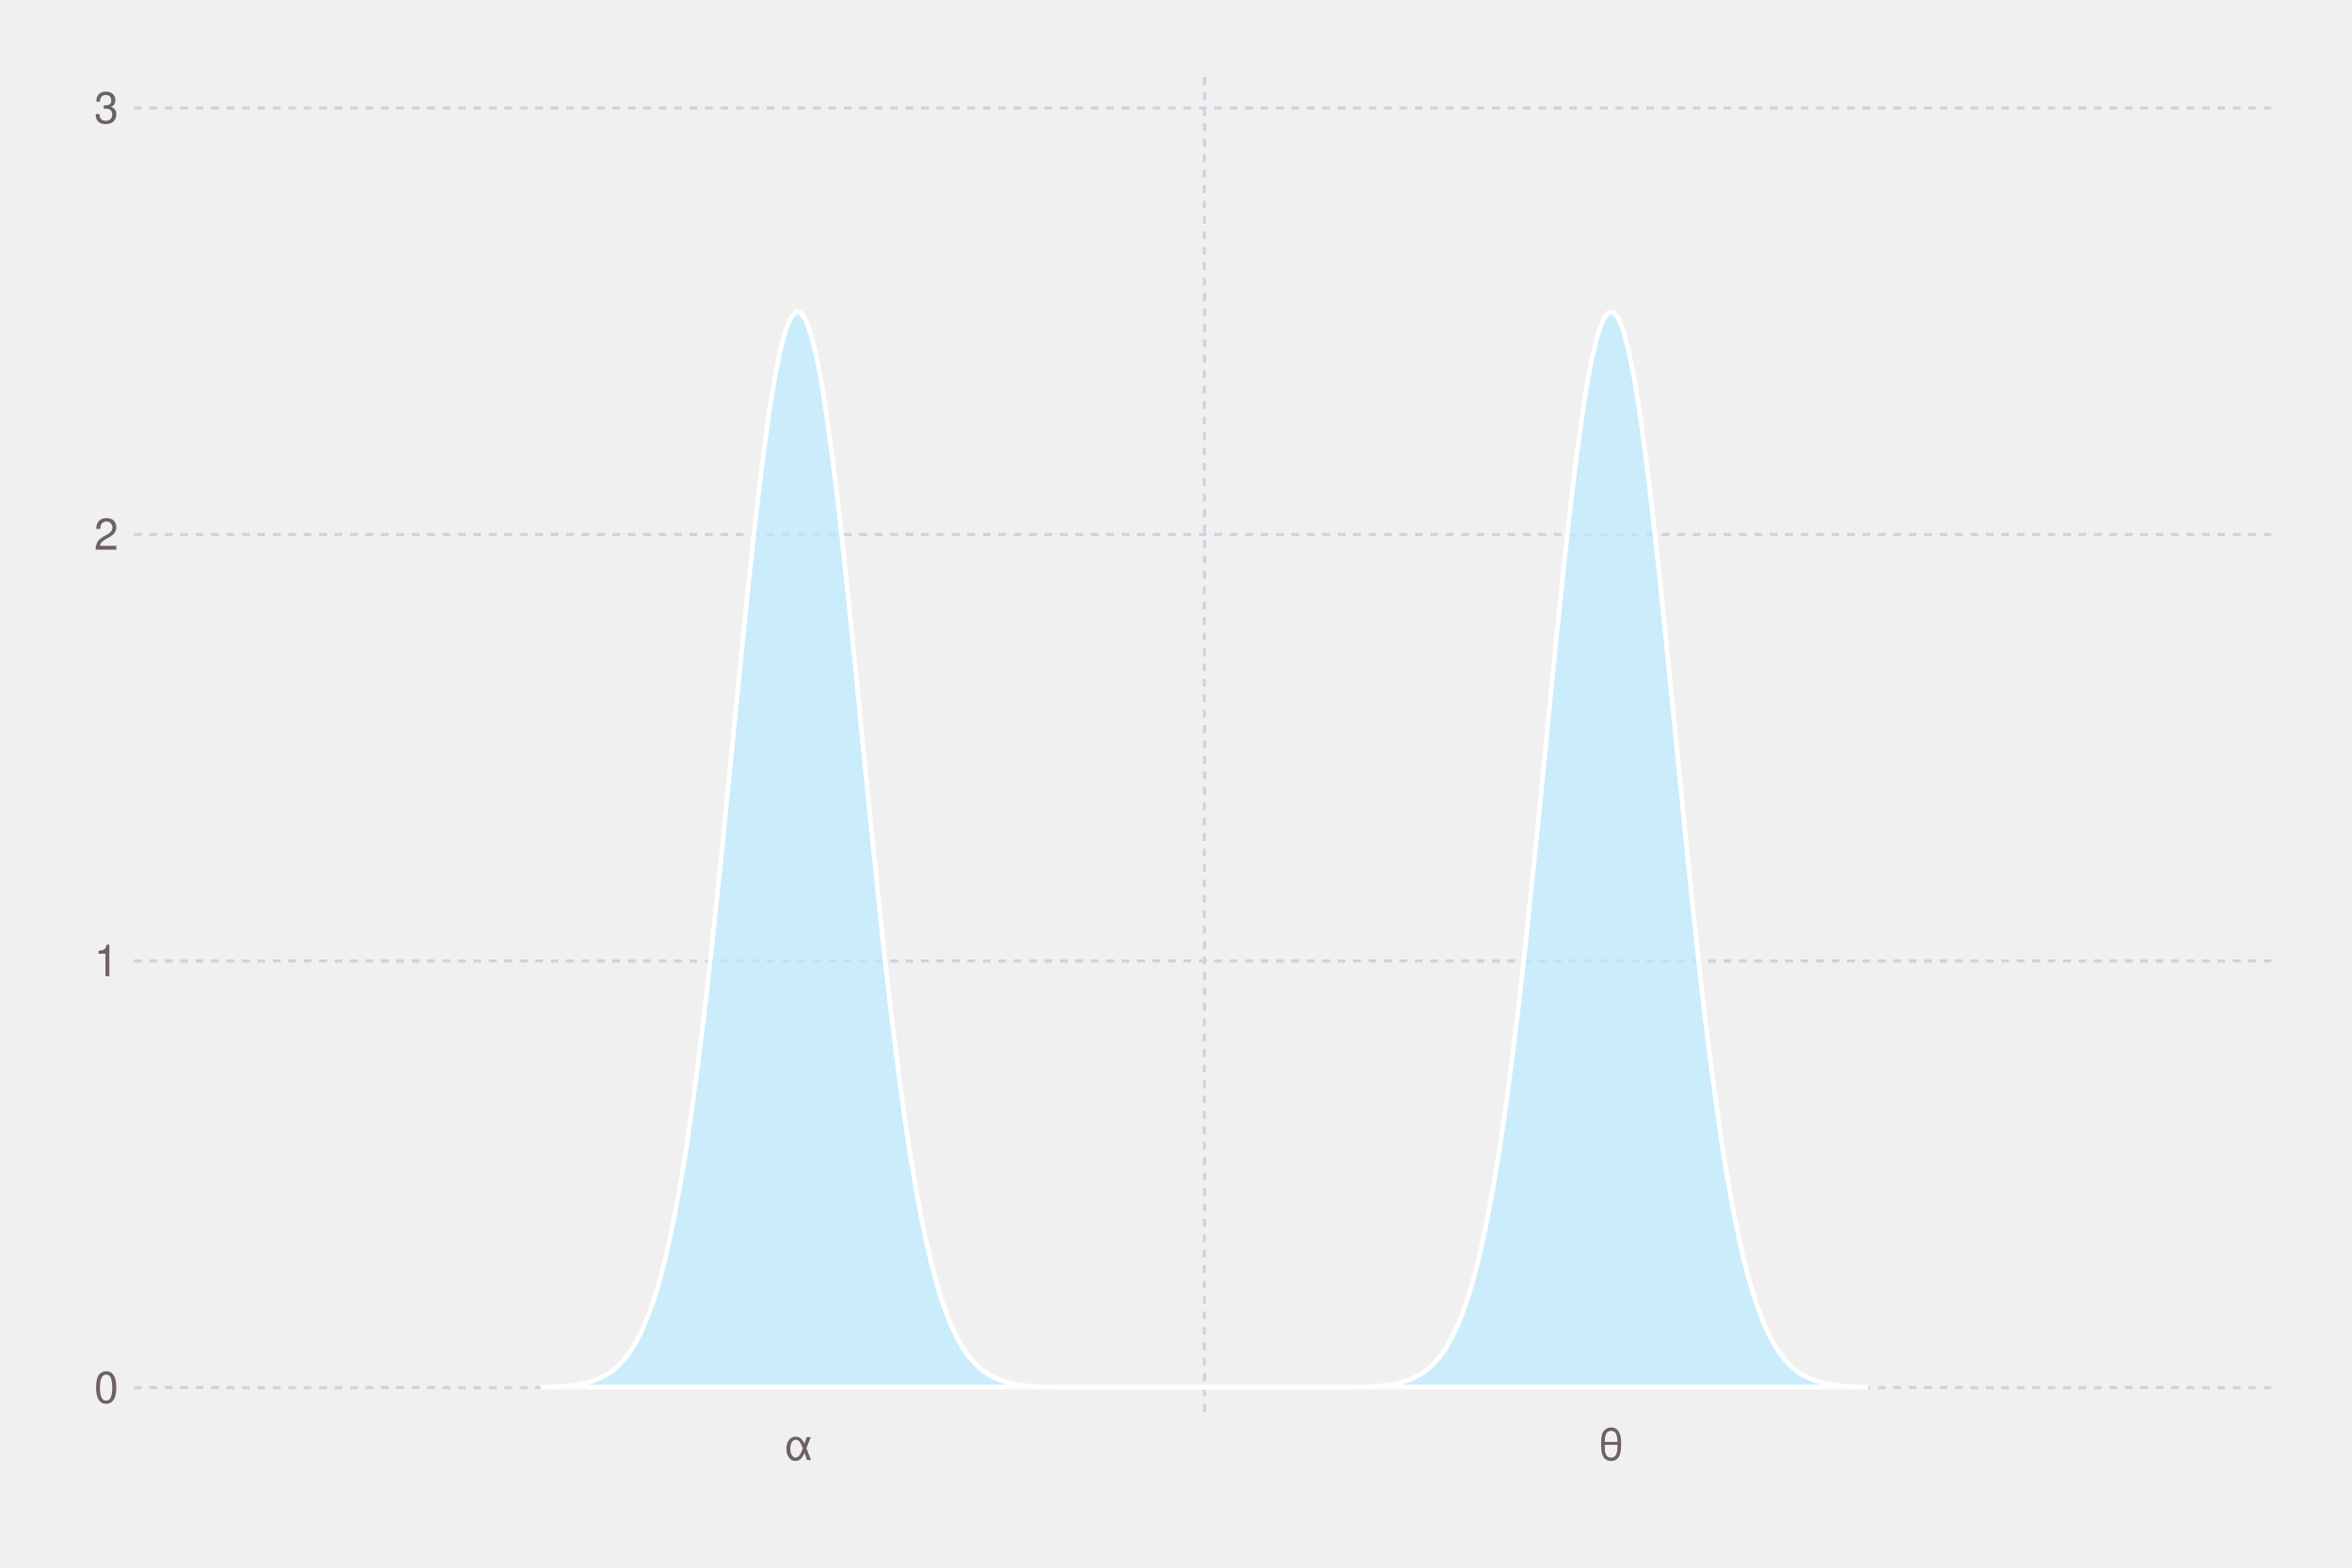
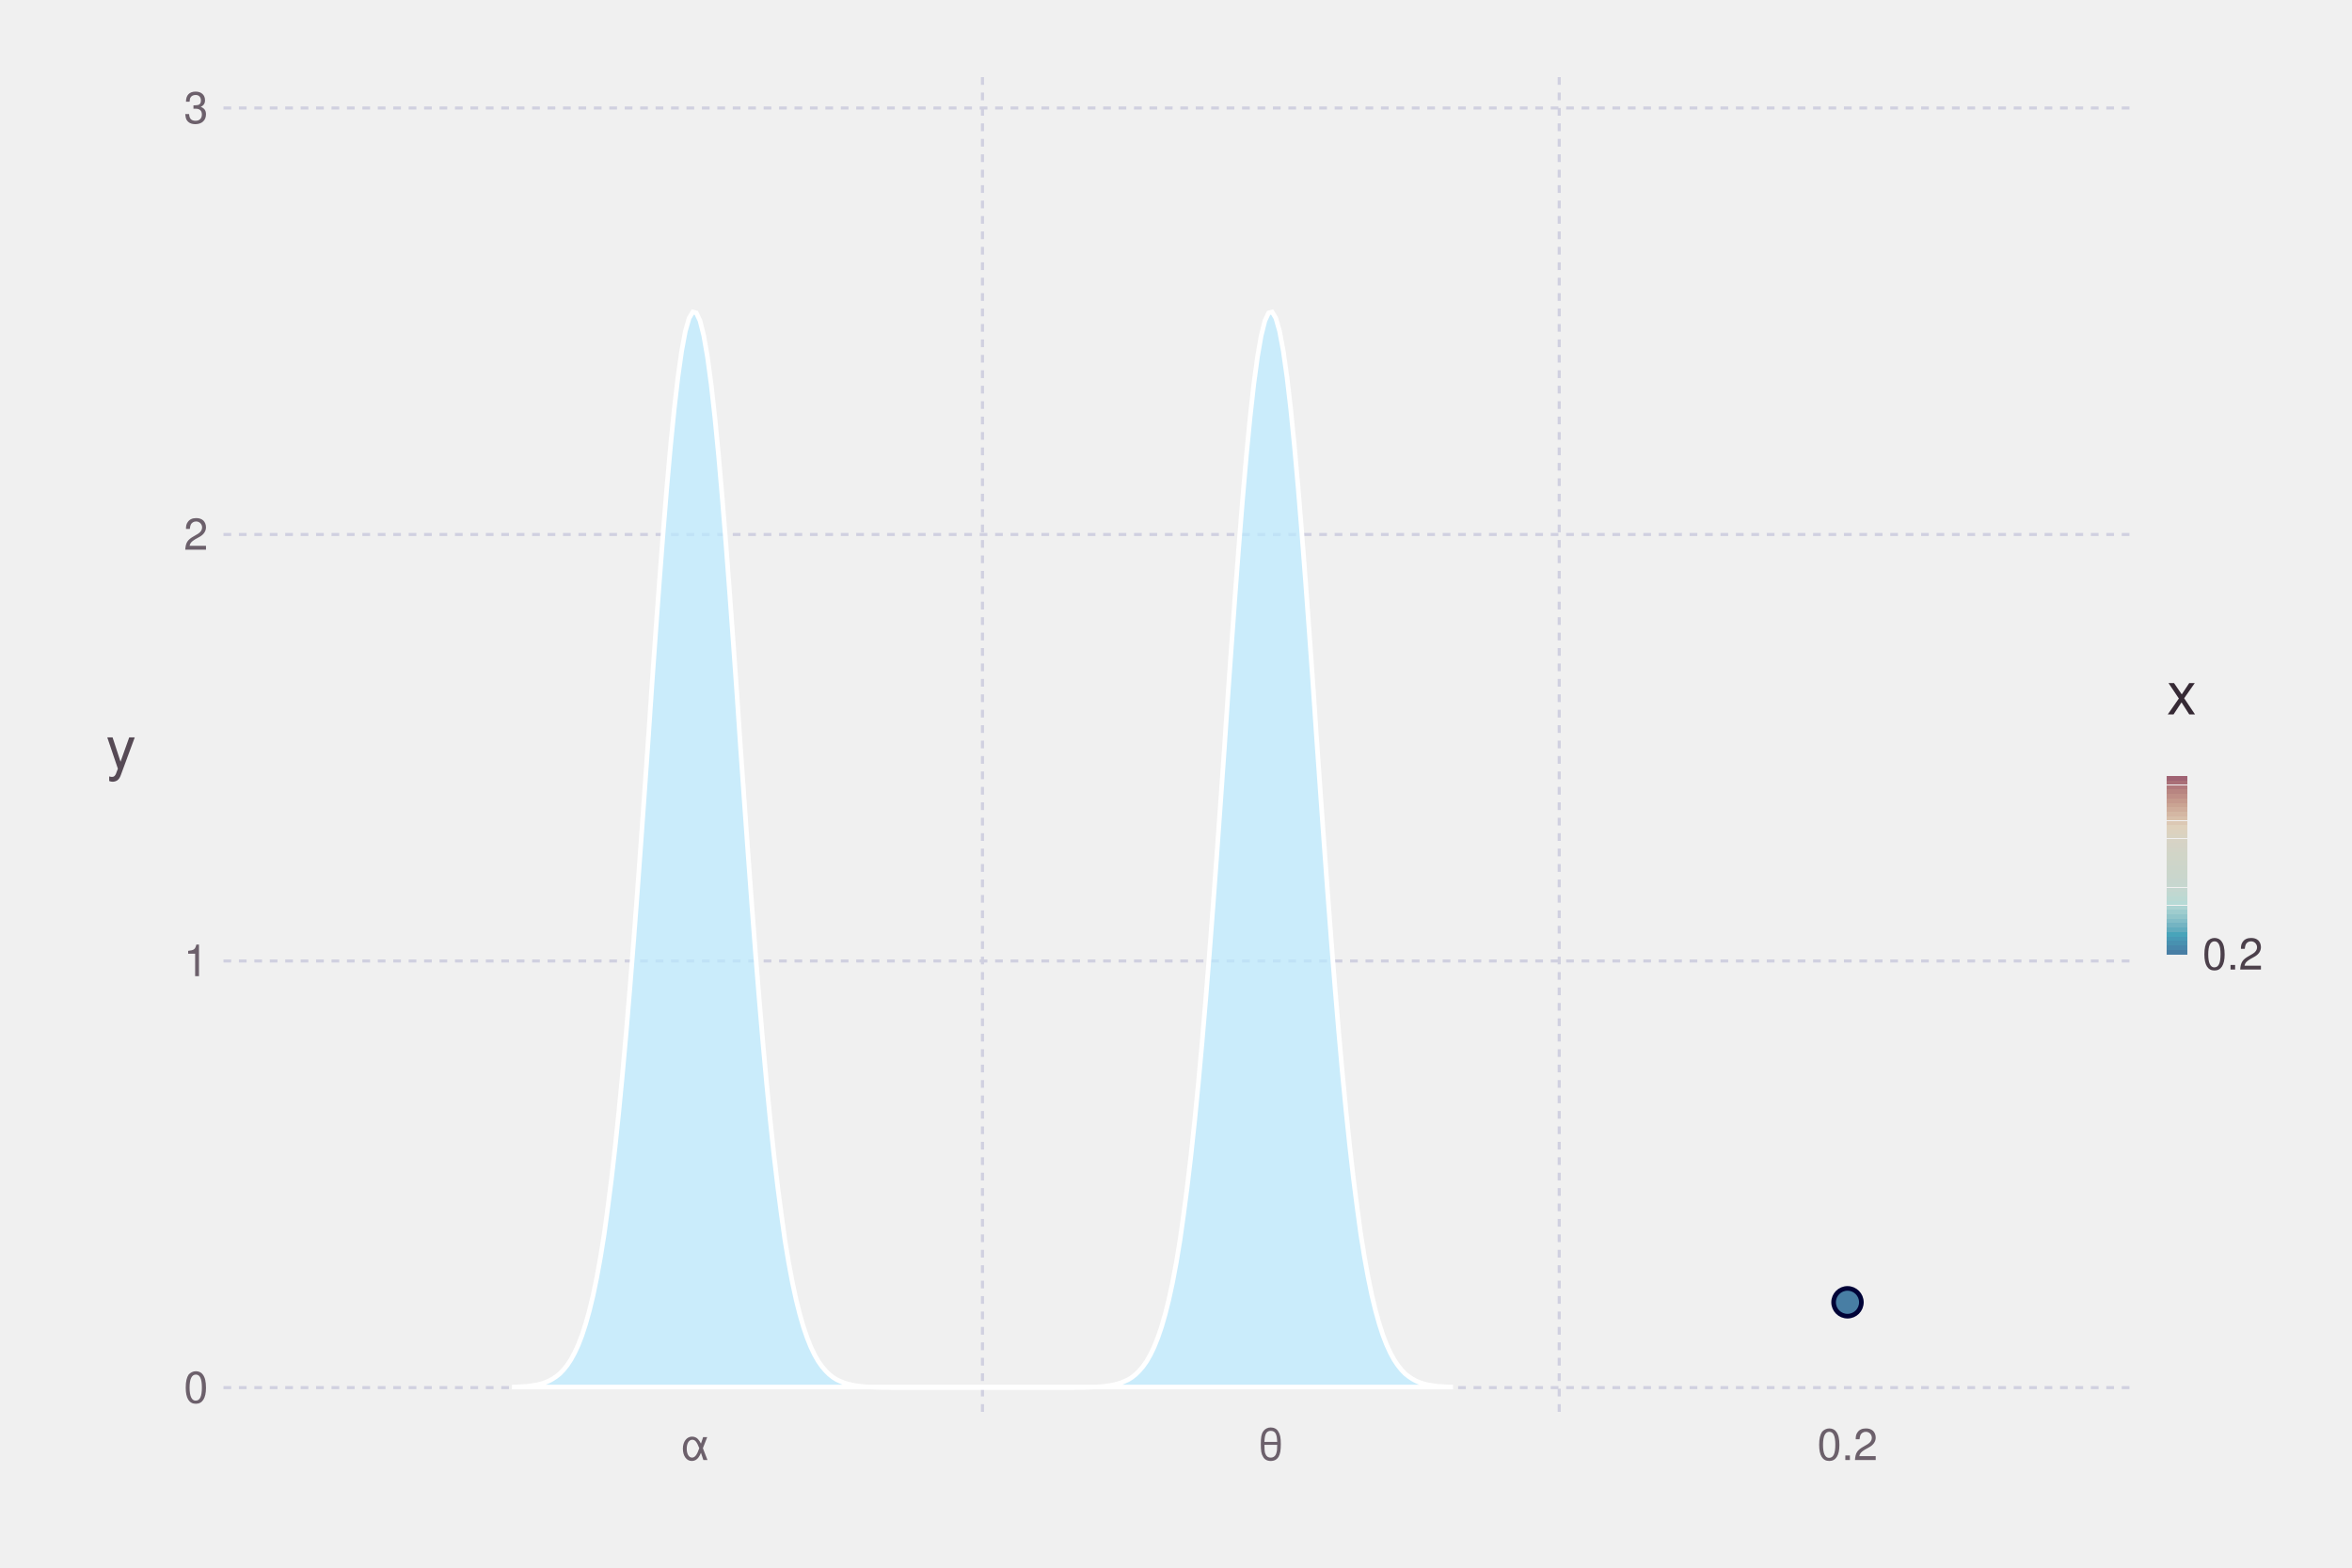
<svg xmlns="http://www.w3.org/2000/svg" version="1.2" width="152.4mm" height="101.6mm" viewBox="0 0 152.4 101.6" stroke="none" fill="#000000" stroke-width="0.3" font-size="3.88">
  <defs>
    <marker id="arrow" markerWidth="15" markerHeight="7" refX="5" refY="3.5" orient="auto" markerUnits="strokeWidth">
      <path d="M0,0 L15,3.5 L0,7 z" stroke="context-stroke" fill="context-stroke" />
    </marker>
  </defs>
-   <g class="plotroot yscalable" id="img-5689b431-1">
-     <g class="guide xlabels" font-size="2.82" font-family="'PT Sans Caption','Helvetica Neue','Helvetica',sans-serif" fill="#6C606B" id="img-5689b431-2">
-       <g transform="translate(51.68,92.93)">
+   <g class="plotroot yscalable" id="img-3356a07e-1">
+     <g class="guide xlabels" font-size="2.82" font-family="'PT Sans Caption','Helvetica Neue','Helvetica',sans-serif" fill="#6C606B" id="img-3356a07e-2">
+       <g transform="translate(44.97,92.93)">
        <g class="primitive">
          <text text-anchor="middle" dy="0.6em">α</text>
        </g>
      </g>
-       <g transform="translate(104.39,92.93)">
+       <g transform="translate(82.34,92.93)">
        <g class="primitive">
          <text text-anchor="middle" dy="0.6em">θ</text>
        </g>
      </g>
-     </g>
-     <g clip-path="url(#img-5689b431-3)">
-       <g id="img-5689b431-4">
-         <g pointer-events="visible" stroke-width="0.3" fill="#000000" fill-opacity="0.000" stroke="#000000" stroke-opacity="0.000" class="guide background" id="img-5689b431-5">
-           <g transform="translate(78.04,48.46)" id="img-5689b431-6">
-             <path d="M-69.36,-43.46 L69.36,-43.46 69.36,43.46 -69.36,43.46  z" class="primitive" />
-           </g>
-         </g>
-         <g class="guide ygridlines xfixed" stroke-dasharray="0.5,0.5" stroke-width="0.2" stroke="#D0D0E0" id="img-5689b431-7">
-           <g transform="translate(78.04,89.93)" id="img-5689b431-8">
-             <path fill="none" d="M-69.36,0 L69.36,0 " class="primitive" />
-           </g>
-           <g transform="translate(78.04,62.28)" id="img-5689b431-9">
-             <path fill="none" d="M-69.36,0 L69.36,0 " class="primitive" />
-           </g>
-           <g transform="translate(78.04,34.64)" id="img-5689b431-10">
-             <path fill="none" d="M-69.36,0 L69.36,0 " class="primitive" />
-           </g>
-           <g transform="translate(78.04,7)" id="img-5689b431-11">
-             <path fill="none" d="M-69.36,0 L69.36,0 " class="primitive" />
-           </g>
-         </g>
-         <g class="guide xgridlines yfixed" stroke-dasharray="0.5,0.5" stroke-width="0.2" stroke="#D0D0E0" id="img-5689b431-12">
-           <g transform="translate(78.04,48.46)" id="img-5689b431-13">
+       <g transform="translate(119.71,92.93)">
+         <g class="primitive">
+           <text text-anchor="middle" dy="0.6em">0.2</text>
+         </g>
+       </g>
+     </g>
+     <g class="guide colorkey" id="img-3356a07e-3">
+       <g font-size="2.82" font-family="'PT Sans','Helvetica Neue','Helvetica',sans-serif" fill="#4C404B" id="img-3356a07e-4">
+         <g transform="translate(142.71,61.85)">
+           <g class="primitive">
+             <text dy="0.35em">0.2</text>
+           </g>
+         </g>
+       </g>
+       <g shape-rendering="crispEdges" fill-opacity="0.7" stroke="#000000" stroke-opacity="0.000" id="img-3356a07e-5">
+         <g transform="translate(141.06,61.71)" fill="#004D84">
+           <path d="M-0.66,-0.14 L0.66,-0.14 0.66,0.14 -0.66,0.14  z" class="primitive" />
+         </g>
+         <g transform="translate(141.06,61.42)" fill="#005B8D">
+           <path d="M-0.66,-0.14 L0.66,-0.14 0.66,0.14 -0.66,0.14  z" class="primitive" />
+         </g>
+         <g transform="translate(141.06,61.13)" fill="#006995">
+           <path d="M-0.66,-0.14 L0.66,-0.14 0.66,0.14 -0.66,0.14  z" class="primitive" />
+         </g>
+         <g transform="translate(141.06,60.84)" fill="#00769D">
+           <path d="M-0.66,-0.14 L0.66,-0.14 0.66,0.14 -0.66,0.14  z" class="primitive" />
+         </g>
+         <g transform="translate(141.06,60.55)" fill="#0083A3">
+           <path d="M-0.66,-0.14 L0.66,-0.14 0.66,0.14 -0.66,0.14  z" class="primitive" />
+         </g>
+         <g transform="translate(141.06,60.26)" fill="#278FA9">
+           <path d="M-0.66,-0.14 L0.66,-0.14 0.66,0.14 -0.66,0.14  z" class="primitive" />
+         </g>
+         <g transform="translate(141.06,59.97)" fill="#409BAF">
+           <path d="M-0.66,-0.14 L0.66,-0.14 0.66,0.14 -0.66,0.14  z" class="primitive" />
+         </g>
+         <g transform="translate(141.06,59.68)" fill="#55A7B5">
+           <path d="M-0.66,-0.14 L0.66,-0.14 0.66,0.14 -0.66,0.14  z" class="primitive" />
+         </g>
+         <g transform="translate(141.06,59.4)" fill="#69B2BA">
+           <path d="M-0.66,-0.14 L0.66,-0.14 0.66,0.14 -0.66,0.14  z" class="primitive" />
+         </g>
+         <g transform="translate(141.06,59.11)" fill="#7BBCC0">
+           <path d="M-0.66,-0.14 L0.66,-0.14 0.66,0.14 -0.66,0.14  z" class="primitive" />
+         </g>
+         <g transform="translate(141.06,58.82)" fill="#8DC6C5">
+           <path d="M-0.66,-0.14 L0.66,-0.14 0.66,0.14 -0.66,0.14  z" class="primitive" />
+         </g>
+         <g transform="translate(141.06,58.53)" fill="#9ED0CB">
+           <path d="M-0.66,-0.14 L0.66,-0.14 0.66,0.14 -0.66,0.14  z" class="primitive" />
+         </g>
+         <g transform="translate(141.06,58.24)" fill="#A5CFC7">
+           <path d="M-0.66,-0.14 L0.66,-0.14 0.66,0.14 -0.66,0.14  z" class="primitive" />
+         </g>
+         <g transform="translate(141.06,57.95)" fill="#ABCEC4">
+           <path d="M-0.66,-0.14 L0.66,-0.14 0.66,0.14 -0.66,0.14  z" class="primitive" />
+         </g>
+         <g transform="translate(141.06,57.66)" fill="#B1CCC2">
+           <path d="M-0.66,-0.14 L0.66,-0.14 0.66,0.14 -0.66,0.14  z" class="primitive" />
+         </g>
+         <g transform="translate(141.06,57.37)" fill="#B5CCC1">
+           <path d="M-0.66,-0.14 L0.66,-0.14 0.66,0.14 -0.66,0.14  z" class="primitive" />
+         </g>
+         <g transform="translate(141.06,57.09)" fill="#B7CBBF">
+           <path d="M-0.66,-0.14 L0.66,-0.14 0.66,0.14 -0.66,0.14  z" class="primitive" />
+         </g>
+         <g transform="translate(141.06,56.8)" fill="#B9CBBD">
+           <path d="M-0.66,-0.14 L0.66,-0.14 0.66,0.14 -0.66,0.14  z" class="primitive" />
+         </g>
+         <g transform="translate(141.06,56.51)" fill="#BBCBBB">
+           <path d="M-0.66,-0.14 L0.66,-0.14 0.66,0.14 -0.66,0.14  z" class="primitive" />
+         </g>
+         <g transform="translate(141.06,56.22)" fill="#BDCABA">
+           <path d="M-0.66,-0.14 L0.66,-0.14 0.66,0.14 -0.66,0.14  z" class="primitive" />
+         </g>
+         <g transform="translate(141.06,55.93)" fill="#BFCAB8">
+           <path d="M-0.66,-0.14 L0.66,-0.14 0.66,0.14 -0.66,0.14  z" class="primitive" />
+         </g>
+         <g transform="translate(141.06,55.64)" fill="#C2C9B7">
+           <path d="M-0.66,-0.14 L0.66,-0.14 0.66,0.14 -0.66,0.14  z" class="primitive" />
+         </g>
+         <g transform="translate(141.06,55.35)" fill="#C4C9B6">
+           <path d="M-0.66,-0.14 L0.66,-0.14 0.66,0.14 -0.66,0.14  z" class="primitive" />
+         </g>
+         <g transform="translate(141.06,55.06)" fill="#C6C8B5">
+           <path d="M-0.66,-0.14 L0.66,-0.14 0.66,0.14 -0.66,0.14  z" class="primitive" />
+         </g>
+         <g transform="translate(141.06,54.78)" fill="#C9C7B4">
+           <path d="M-0.66,-0.14 L0.66,-0.14 0.66,0.14 -0.66,0.14  z" class="primitive" />
+         </g>
+         <g transform="translate(141.06,54.49)" fill="#CCC7B2">
+           <path d="M-0.66,-0.14 L0.66,-0.14 0.66,0.14 -0.66,0.14  z" class="primitive" />
+         </g>
+         <g transform="translate(141.06,54.2)" fill="#CFC6AE">
+           <path d="M-0.66,-0.14 L0.66,-0.14 0.66,0.14 -0.66,0.14  z" class="primitive" />
+         </g>
+         <g transform="translate(141.06,53.91)" fill="#D4C5AA">
+           <path d="M-0.66,-0.14 L0.66,-0.14 0.66,0.14 -0.66,0.14  z" class="primitive" />
+         </g>
+         <g transform="translate(141.06,53.62)" fill="#D8C3A6">
+           <path d="M-0.66,-0.14 L0.66,-0.14 0.66,0.14 -0.66,0.14  z" class="primitive" />
+         </g>
+         <g transform="translate(141.06,53.33)" fill="#D3B79A">
+           <path d="M-0.66,-0.14 L0.66,-0.14 0.66,0.14 -0.66,0.14  z" class="primitive" />
+         </g>
+         <g transform="translate(141.06,53.04)" fill="#CDAB8E">
+           <path d="M-0.66,-0.14 L0.66,-0.14 0.66,0.14 -0.66,0.14  z" class="primitive" />
+         </g>
+         <g transform="translate(141.06,52.75)" fill="#C89E82">
+           <path d="M-0.66,-0.14 L0.66,-0.14 0.66,0.14 -0.66,0.14  z" class="primitive" />
+         </g>
+         <g transform="translate(141.06,52.47)" fill="#C19177">
+           <path d="M-0.66,-0.14 L0.66,-0.14 0.66,0.14 -0.66,0.14  z" class="primitive" />
+         </g>
+         <g transform="translate(141.06,52.18)" fill="#BA836C">
+           <path d="M-0.66,-0.14 L0.66,-0.14 0.66,0.14 -0.66,0.14  z" class="primitive" />
+         </g>
+         <g transform="translate(141.06,51.89)" fill="#B27563">
+           <path d="M-0.66,-0.14 L0.66,-0.14 0.66,0.14 -0.66,0.14  z" class="primitive" />
+         </g>
+         <g transform="translate(141.06,51.6)" fill="#AA665A">
+           <path d="M-0.66,-0.14 L0.66,-0.14 0.66,0.14 -0.66,0.14  z" class="primitive" />
+         </g>
+         <g transform="translate(141.06,51.31)" fill="#A05752">
+           <path d="M-0.66,-0.14 L0.66,-0.14 0.66,0.14 -0.66,0.14  z" class="primitive" />
+         </g>
+         <g transform="translate(141.06,51.02)" fill="#96484A">
+           <path d="M-0.66,-0.14 L0.66,-0.14 0.66,0.14 -0.66,0.14  z" class="primitive" />
+         </g>
+         <g transform="translate(141.06,50.73)" fill="#8B3844">
+           <path d="M-0.66,-0.14 L0.66,-0.14 0.66,0.14 -0.66,0.14  z" class="primitive" />
+         </g>
+         <g transform="translate(141.06,50.44)" fill="#7E273E">
+           <path d="M-0.66,-0.14 L0.66,-0.14 0.66,0.14 -0.66,0.14  z" class="primitive" />
+         </g>
+         <g stroke="#FFFFFF" stroke-width="0.2" id="img-3356a07e-6">
+           <g transform="translate(141.06,61.85)">
+             <path fill="none" d="M-0.66,0 L0.66,0 " class="primitive" />
+           </g>
+         </g>
+       </g>
+       <g fill="#362A35" font-size="3.88" font-family="'PT Sans','Helvetica Neue','Helvetica',sans-serif" stroke="#000000" stroke-opacity="0.000" id="img-3356a07e-7">
+         <g transform="translate(140.4,46.3)">
+           <g class="primitive">
+             <text dy="-0em">x</text>
+           </g>
+         </g>
+       </g>
+     </g>
+     <g clip-path="url(#img-3356a07e-8)">
+       <g id="img-3356a07e-9">
+         <g pointer-events="visible" stroke-width="0.3" fill="#000000" fill-opacity="0.000" stroke="#000000" stroke-opacity="0.000" class="guide background" id="img-3356a07e-10">
+           <g transform="translate(76.44,48.46)" id="img-3356a07e-11">
+             <path d="M-61.96,-43.46 L61.96,-43.46 61.96,43.46 -61.96,43.46  z" class="primitive" />
+           </g>
+         </g>
+         <g class="guide ygridlines xfixed" stroke-dasharray="0.5,0.5" stroke-width="0.2" stroke="#D0D0E0" id="img-3356a07e-12">
+           <g transform="translate(76.44,89.93)" id="img-3356a07e-13">
+             <path fill="none" d="M-61.96,0 L61.96,0 " class="primitive" />
+           </g>
+           <g transform="translate(76.44,62.28)" id="img-3356a07e-14">
+             <path fill="none" d="M-61.96,0 L61.96,0 " class="primitive" />
+           </g>
+           <g transform="translate(76.44,34.64)" id="img-3356a07e-15">
+             <path fill="none" d="M-61.96,0 L61.96,0 " class="primitive" />
+           </g>
+           <g transform="translate(76.44,7)" id="img-3356a07e-16">
+             <path fill="none" d="M-61.96,0 L61.96,0 " class="primitive" />
+           </g>
+         </g>
+         <g class="guide xgridlines yfixed" stroke-dasharray="0.5,0.5" stroke-width="0.2" stroke="#D0D0E0" id="img-3356a07e-17">
+           <g transform="translate(63.66,48.46)" id="img-3356a07e-18">
            <path fill="none" d="M0,-43.46 L0,43.46 " class="primitive" />
          </g>
-         </g>
-         <g class="plotpanel" id="img-5689b431-14">
-           <g class="geometry" stroke-width="0.3" fill-opacity="0.7" stroke="#FFFFFF" fill="#B9EAFF" id="img-5689b431-15">
-             <g transform="translate(78.04,73.06)" id="img-5689b431-16">
-               <path d="M-43.01,16.83 L-42.67,16.83 -42.33,16.82 -42,16.8 -41.66,16.79 -41.32,16.76 -40.99,16.72 -40.65,16.68 -40.31,16.62 -39.97,16.54 -39.64,16.44 -39.3,16.31 -38.96,16.15 -38.62,15.96 -38.29,15.72 -37.95,15.42 -37.61,15.06 -37.27,14.62 -36.94,14.1 -36.6,13.48 -36.26,12.74 -35.93,11.88 -35.59,10.89 -35.25,9.73 -34.91,8.41 -34.58,6.92 -34.24,5.23 -33.9,3.35 -33.56,1.26 -33.23,-1.03 -32.89,-3.52 -32.55,-6.2 -32.21,-9.07 -31.88,-12.1 -31.54,-15.28 -31.2,-18.57 -30.87,-21.94 -30.53,-25.36 -30.19,-28.77 -29.85,-32.15 -29.52,-35.42 -29.18,-38.55 -28.84,-41.49 -28.5,-44.18 -28.17,-46.57 -27.83,-48.63 -27.49,-50.32 -27.15,-51.6 -26.82,-52.44 -26.48,-52.84 -26.14,-52.78 -25.81,-52.27 -25.47,-51.31 -25.13,-49.93 -24.79,-48.15 -24.46,-46 -24.12,-43.53 -23.78,-40.77 -23.44,-37.78 -23.11,-34.61 -22.77,-31.3 -22.43,-27.92 -22.1,-24.5 -21.76,-21.09 -21.42,-17.73 -21.08,-14.47 -20.75,-11.32 -20.41,-8.33 -20.07,-5.51 -19.73,-2.87 -19.4,-0.43 -19.06,1.81 -18.72,3.84 -18.38,5.67 -18.05,7.31 -17.71,8.76 -17.37,10.04 -17.04,11.15 -16.7,12.11 -16.36,12.94 -16.02,13.64 -15.69,14.24 -15.35,14.74 -15.01,15.16 -14.67,15.5 -14.34,15.78 -14,16.01 -13.66,16.2 -13.32,16.35 -12.99,16.46 -12.65,16.56 -12.31,16.63 -11.98,16.69 -11.64,16.74 -11.3,16.77 -10.96,16.8 -10.63,16.82 -10.29,16.83 -9.95,16.84 -9.61,16.85 -9.28,16.86 -8.94,16.86 -8.6,16.86 -8.26,16.87 -7.93,16.87 -7.59,16.87 -7.25,16.87 -6.92,16.87 -6.58,16.87 -6.24,16.87 -5.9,16.87 -5.57,16.87 -5.23,16.87 -4.89,16.87 -4.55,16.87 -4.22,16.87 -3.88,16.87 -3.54,16.87 -3.2,16.87 -2.87,16.87 -2.53,16.87 -2.19,16.87 -1.86,16.87 -1.52,16.87 -1.18,16.87 -0.84,16.87 -0.51,16.87 -0.17,16.87 0.17,16.87 0.51,16.87 0.84,16.87 1.18,16.87 1.52,16.87 1.86,16.87 2.19,16.87 2.53,16.87 2.87,16.87 3.2,16.87 3.54,16.87 3.88,16.87 4.22,16.87 4.55,16.87 4.89,16.87 5.23,16.87 5.57,16.87 5.9,16.87 6.24,16.87 6.58,16.87 6.92,16.87 7.25,16.87 7.59,16.87 7.93,16.87 8.26,16.87 8.6,16.86 8.94,16.86 9.28,16.86 9.61,16.85 9.95,16.84 10.29,16.83 10.63,16.82 10.96,16.8 11.3,16.77 11.64,16.74 11.98,16.69 12.31,16.63 12.65,16.56 12.99,16.46 13.32,16.35 13.66,16.2 14,16.01 14.34,15.78 14.67,15.5 15.01,15.16 15.35,14.74 15.69,14.24 16.02,13.64 16.36,12.94 16.7,12.11 17.04,11.15 17.37,10.04 17.71,8.76 18.05,7.31 18.38,5.67 18.72,3.84 19.06,1.81 19.4,-0.43 19.73,-2.87 20.07,-5.51 20.41,-8.33 20.75,-11.32 21.08,-14.47 21.42,-17.73 21.76,-21.09 22.1,-24.5 22.43,-27.92 22.77,-31.3 23.11,-34.61 23.44,-37.78 23.78,-40.77 24.12,-43.53 24.46,-46 24.79,-48.15 25.13,-49.93 25.47,-51.31 25.81,-52.27 26.14,-52.78 26.48,-52.84 26.82,-52.44 27.15,-51.6 27.49,-50.32 27.83,-48.63 28.17,-46.57 28.5,-44.18 28.84,-41.49 29.18,-38.55 29.52,-35.42 29.85,-32.15 30.19,-28.77 30.53,-25.36 30.87,-21.94 31.2,-18.57 31.54,-15.28 31.88,-12.1 32.21,-9.07 32.55,-6.2 32.89,-3.52 33.23,-1.03 33.56,1.26 33.9,3.35 34.24,5.23 34.58,6.92 34.91,8.41 35.25,9.73 35.59,10.89 35.93,11.88 36.26,12.74 36.6,13.48 36.94,14.1 37.27,14.62 37.61,15.06 37.95,15.42 38.29,15.72 38.62,15.96 38.96,16.15 39.3,16.31 39.64,16.44 39.97,16.54 40.31,16.62 40.65,16.68 40.99,16.72 41.32,16.76 41.66,16.79 42,16.8 42.33,16.82 42.67,16.83 43.01,16.83  z" class="primitive" />
+           <g transform="translate(101.03,48.46)" id="img-3356a07e-19">
+             <path fill="none" d="M0,-43.46 L0,43.46 " class="primitive" />
+           </g>
+         </g>
+         <g class="plotpanel" id="img-3356a07e-20">
+           <g class="geometry" id="img-3356a07e-21">
+             <g stroke-width="0.3" id="img-3356a07e-22">
+               <g class="color_" fill-opacity="0.7" stroke="#000337" fill="#004D84" id="img-3356a07e-23">
+                 <g class="marker" id="img-3356a07e-24">
+                   <g transform="translate(119.71,84.4)" id="img-3356a07e-25">
+                     <circle cx="0" cy="0" r="0.9" class="primitive" />
+                   </g>
+                 </g>
+               </g>
            </g>
          </g>
-         </g>
-       </g>
-     </g>
-     <g class="guide ylabels" font-size="2.82" font-family="'PT Sans Caption','Helvetica Neue','Helvetica',sans-serif" fill="#6C606B" id="img-5689b431-17">
-       <g transform="translate(7.67,89.93)" id="img-5689b431-18">
+           <g class="geometry" stroke-width="0.3" fill-opacity="0.7" stroke="#FFFFFF" fill="#B9EAFF" id="img-3356a07e-26">
+             <g transform="translate(63.66,73.06)" id="img-3356a07e-27">
+               <path d="M-30.49,16.83 L-30.26,16.83 -30.02,16.82 -29.78,16.8 -29.54,16.79 -29.3,16.76 -29.06,16.72 -28.82,16.68 -28.58,16.62 -28.34,16.54 -28.1,16.44 -27.86,16.31 -27.62,16.15 -27.38,15.96 -27.15,15.72 -26.91,15.42 -26.67,15.06 -26.43,14.62 -26.19,14.1 -25.95,13.48 -25.71,12.74 -25.47,11.88 -25.23,10.89 -24.99,9.73 -24.75,8.41 -24.51,6.92 -24.28,5.23 -24.04,3.35 -23.8,1.26 -23.56,-1.03 -23.32,-3.52 -23.08,-6.2 -22.84,-9.07 -22.6,-12.1 -22.36,-15.28 -22.12,-18.57 -21.88,-21.94 -21.64,-25.36 -21.41,-28.77 -21.17,-32.15 -20.93,-35.42 -20.69,-38.55 -20.45,-41.49 -20.21,-44.18 -19.97,-46.57 -19.73,-48.63 -19.49,-50.32 -19.25,-51.6 -19.01,-52.44 -18.77,-52.84 -18.54,-52.78 -18.3,-52.27 -18.06,-51.31 -17.82,-49.93 -17.58,-48.15 -17.34,-46 -17.1,-43.53 -16.86,-40.77 -16.62,-37.78 -16.38,-34.61 -16.14,-31.3 -15.9,-27.92 -15.67,-24.5 -15.43,-21.09 -15.19,-17.73 -14.95,-14.47 -14.71,-11.32 -14.47,-8.33 -14.23,-5.51 -13.99,-2.87 -13.75,-0.43 -13.51,1.81 -13.27,3.84 -13.03,5.67 -12.8,7.31 -12.56,8.76 -12.32,10.04 -12.08,11.15 -11.84,12.11 -11.6,12.94 -11.36,13.64 -11.12,14.24 -10.88,14.74 -10.64,15.16 -10.4,15.5 -10.16,15.78 -9.93,16.01 -9.69,16.2 -9.45,16.35 -9.21,16.46 -8.97,16.56 -8.73,16.63 -8.49,16.69 -8.25,16.74 -8.01,16.77 -7.77,16.8 -7.53,16.82 -7.29,16.83 -7.06,16.84 -6.82,16.85 -6.58,16.86 -6.34,16.86 -6.1,16.86 -5.86,16.87 -5.62,16.87 -5.38,16.87 -5.14,16.87 -4.9,16.87 -4.66,16.87 -4.42,16.87 -4.19,16.87 -3.95,16.87 -3.71,16.87 -3.47,16.87 -3.23,16.87 -2.99,16.87 -2.75,16.87 -2.51,16.87 -2.27,16.87 -2.03,16.87 -1.79,16.87 -1.55,16.87 -1.32,16.87 -1.08,16.87 -0.84,16.87 -0.6,16.87 -0.36,16.87 -0.12,16.87 0.12,16.87 0.36,16.87 0.6,16.87 0.84,16.87 1.08,16.87 1.32,16.87 1.55,16.87 1.79,16.87 2.03,16.87 2.27,16.87 2.51,16.87 2.75,16.87 2.99,16.87 3.23,16.87 3.47,16.87 3.71,16.87 3.95,16.87 4.19,16.87 4.42,16.87 4.66,16.87 4.9,16.87 5.14,16.87 5.38,16.87 5.62,16.87 5.86,16.87 6.1,16.86 6.34,16.86 6.58,16.86 6.82,16.85 7.06,16.84 7.29,16.83 7.53,16.82 7.77,16.8 8.01,16.77 8.25,16.74 8.49,16.69 8.73,16.63 8.97,16.56 9.21,16.46 9.45,16.35 9.69,16.2 9.93,16.01 10.16,15.78 10.4,15.5 10.64,15.16 10.88,14.74 11.12,14.24 11.36,13.64 11.6,12.94 11.84,12.11 12.08,11.15 12.32,10.04 12.56,8.76 12.8,7.31 13.03,5.67 13.27,3.84 13.51,1.81 13.75,-0.43 13.99,-2.87 14.23,-5.51 14.47,-8.33 14.71,-11.32 14.95,-14.47 15.19,-17.73 15.43,-21.09 15.67,-24.5 15.9,-27.92 16.14,-31.3 16.38,-34.61 16.62,-37.78 16.86,-40.77 17.1,-43.53 17.34,-46 17.58,-48.15 17.82,-49.93 18.06,-51.31 18.3,-52.27 18.54,-52.78 18.77,-52.84 19.01,-52.44 19.25,-51.6 19.49,-50.32 19.73,-48.63 19.97,-46.57 20.21,-44.18 20.45,-41.49 20.69,-38.55 20.93,-35.42 21.17,-32.15 21.41,-28.77 21.64,-25.36 21.88,-21.94 22.12,-18.57 22.36,-15.28 22.6,-12.1 22.84,-9.07 23.08,-6.2 23.32,-3.52 23.56,-1.03 23.8,1.26 24.04,3.35 24.28,5.23 24.51,6.92 24.75,8.41 24.99,9.73 25.23,10.89 25.47,11.88 25.71,12.74 25.95,13.48 26.19,14.1 26.43,14.62 26.67,15.06 26.91,15.42 27.15,15.72 27.38,15.96 27.62,16.15 27.86,16.31 28.1,16.44 28.34,16.54 28.58,16.62 28.82,16.68 29.06,16.72 29.3,16.76 29.54,16.79 29.78,16.8 30.02,16.82 30.26,16.83 30.49,16.83  z" class="primitive" />
+             </g>
+           </g>
+         </g>
+       </g>
+     </g>
+     <g class="guide ylabels" font-size="2.82" font-family="'PT Sans Caption','Helvetica Neue','Helvetica',sans-serif" fill="#6C606B" id="img-3356a07e-28">
+       <g transform="translate(13.48,89.93)" id="img-3356a07e-29">
        <g class="primitive">
          <text text-anchor="end" dy="0.35em">0</text>
        </g>
      </g>
-       <g transform="translate(7.67,62.28)" id="img-5689b431-19">
+       <g transform="translate(13.48,62.28)" id="img-3356a07e-30">
        <g class="primitive">
          <text text-anchor="end" dy="0.35em">1</text>
        </g>
      </g>
-       <g transform="translate(7.67,34.64)" id="img-5689b431-20">
+       <g transform="translate(13.48,34.64)" id="img-3356a07e-31">
        <g class="primitive">
          <text text-anchor="end" dy="0.35em">2</text>
        </g>
      </g>
-       <g transform="translate(7.67,7)" id="img-5689b431-21">
+       <g transform="translate(13.48,7)" id="img-3356a07e-32">
        <g class="primitive">
          <text text-anchor="end" dy="0.35em">3</text>
+         </g>
+       </g>
+     </g>
+     <g font-size="3.88" font-family="'PT Sans','Helvetica Neue','Helvetica',sans-serif" fill="#564A55" stroke="#000000" stroke-opacity="0.000" id="img-3356a07e-33">
+       <g transform="translate(8.81,48.46)" id="img-3356a07e-34">
+         <g class="primitive">
+           <text text-anchor="end" dy="0.35em">y</text>
        </g>
      </g>
    </g>
  </g>
  <defs>
-     <clipPath id="img-5689b431-3">
-       <path d="M8.67,5 L147.4,5 147.4,91.93 8.67,91.93 " />
+     <clipPath id="img-3356a07e-8">
+       <path d="M14.48,5 L138.4,5 138.4,91.93 14.48,91.93 " />
    </clipPath>
  </defs>
</svg>
